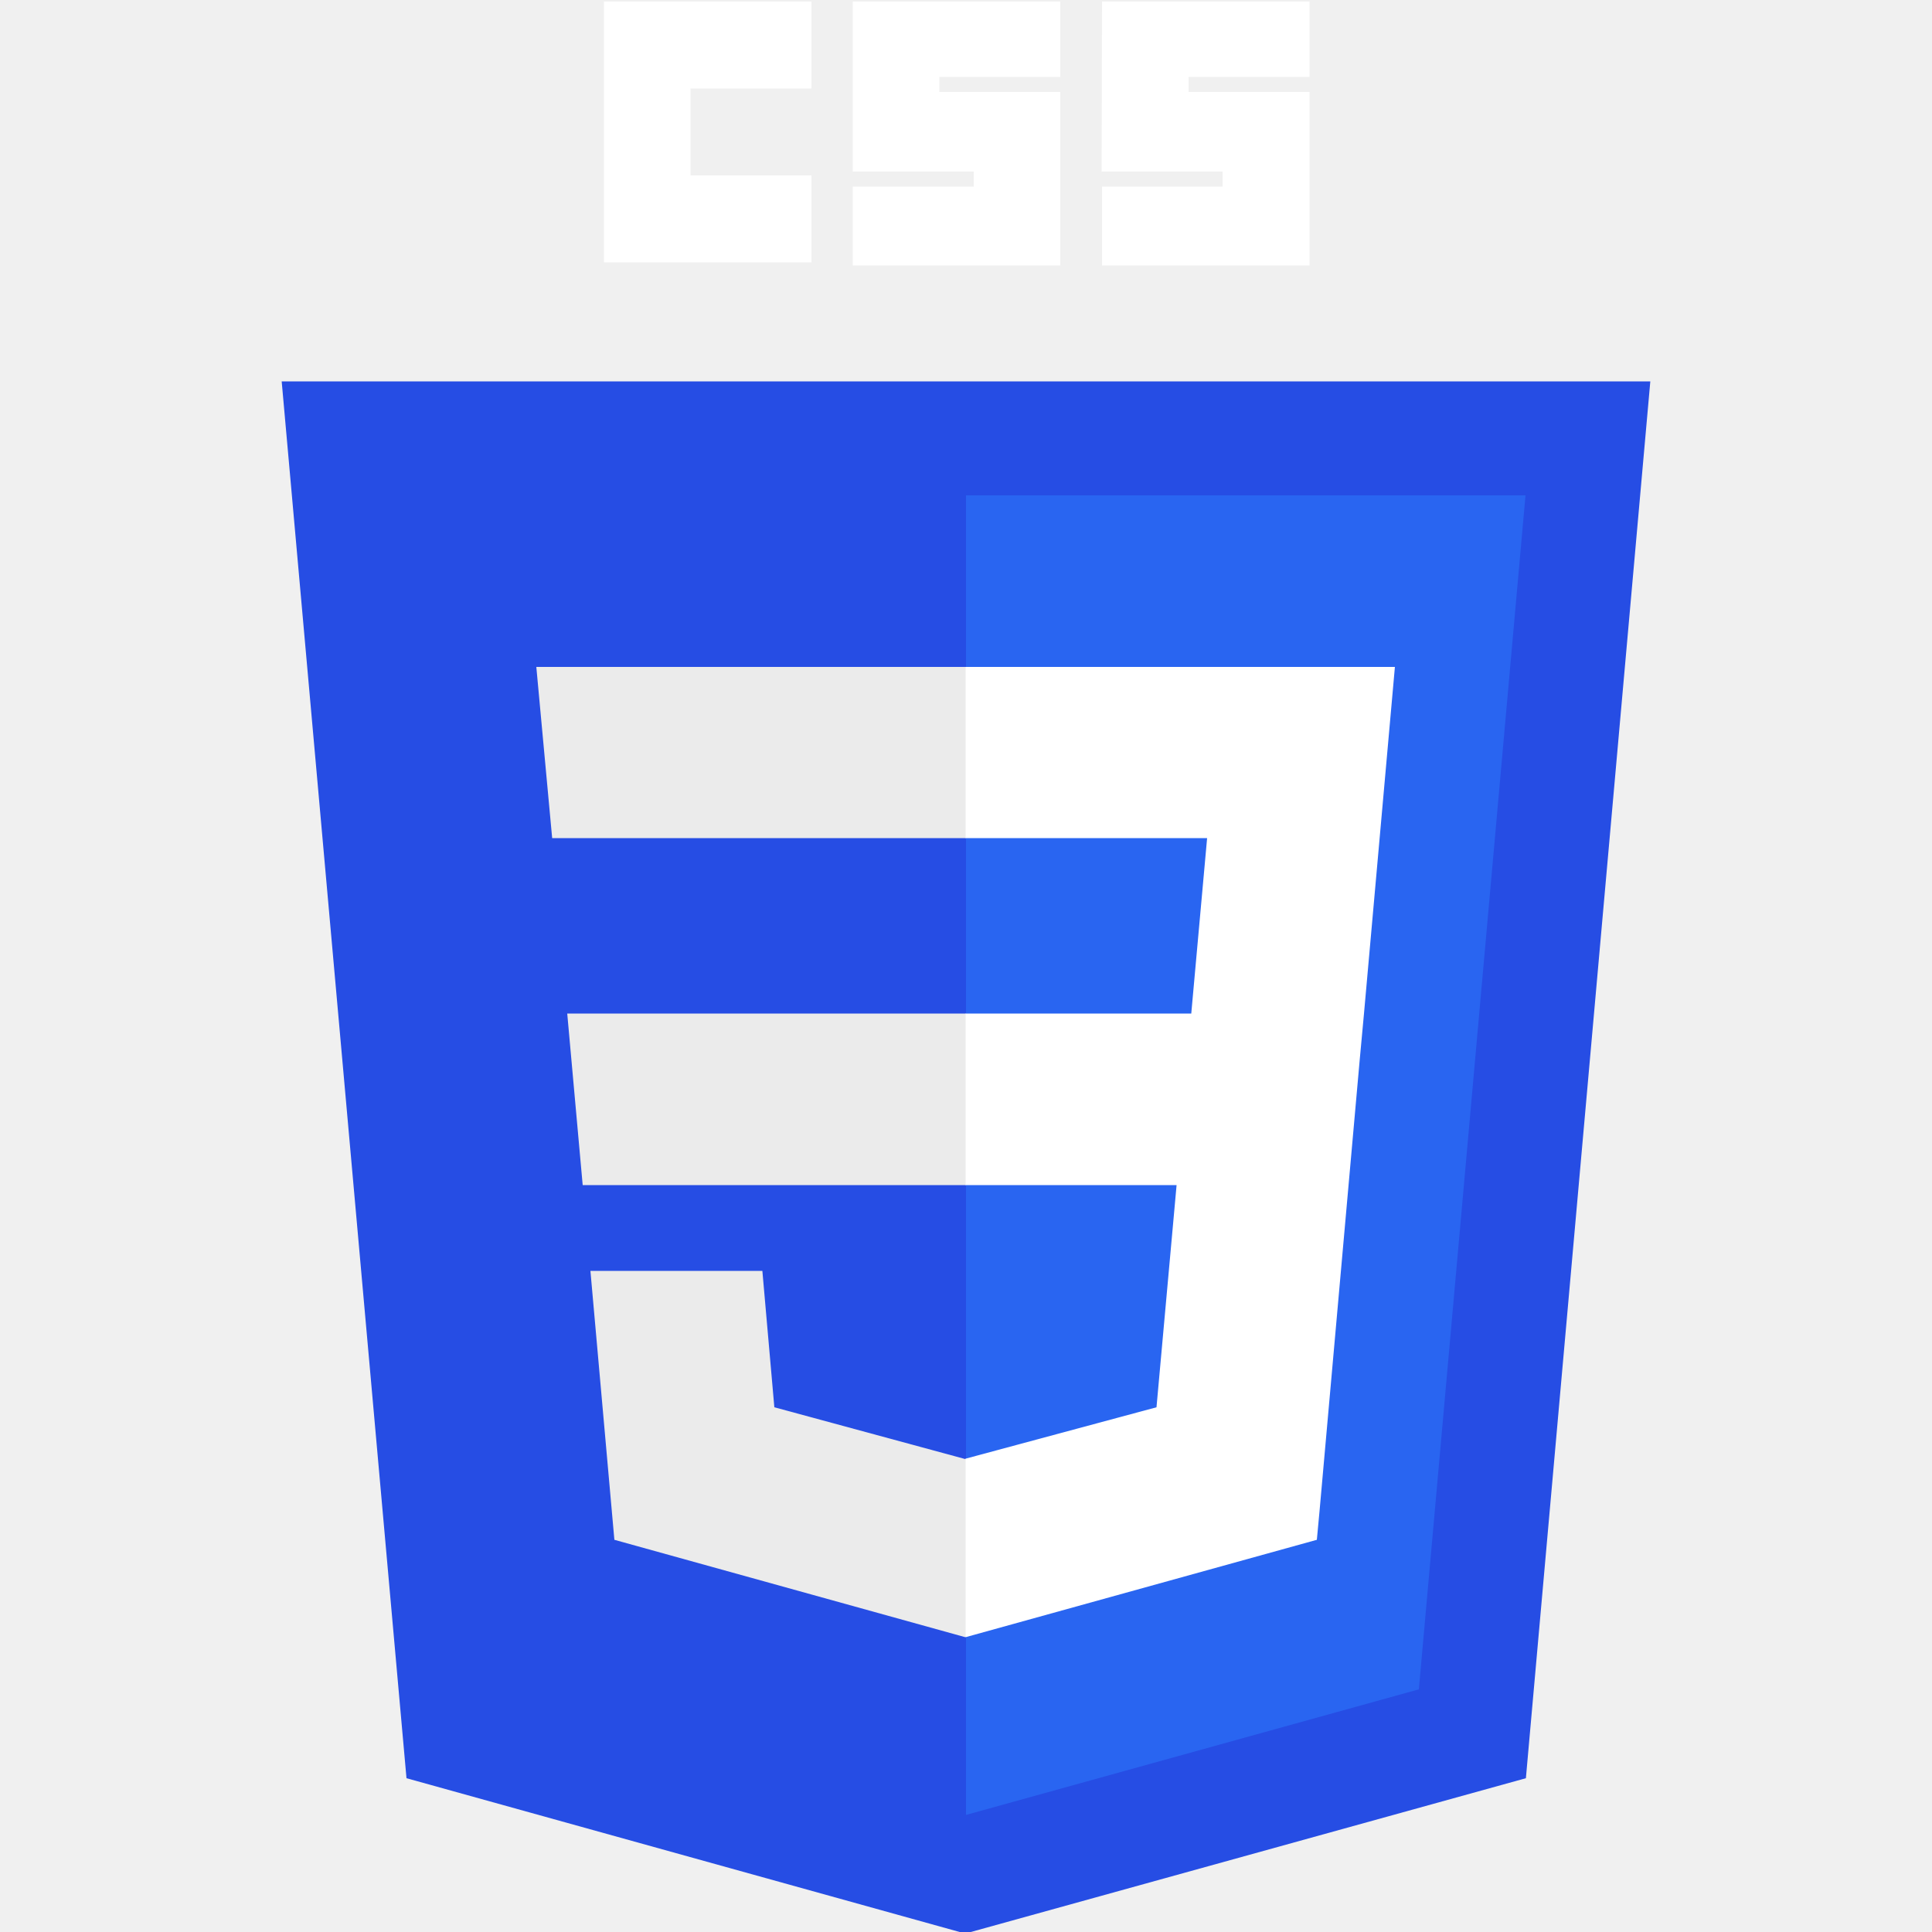
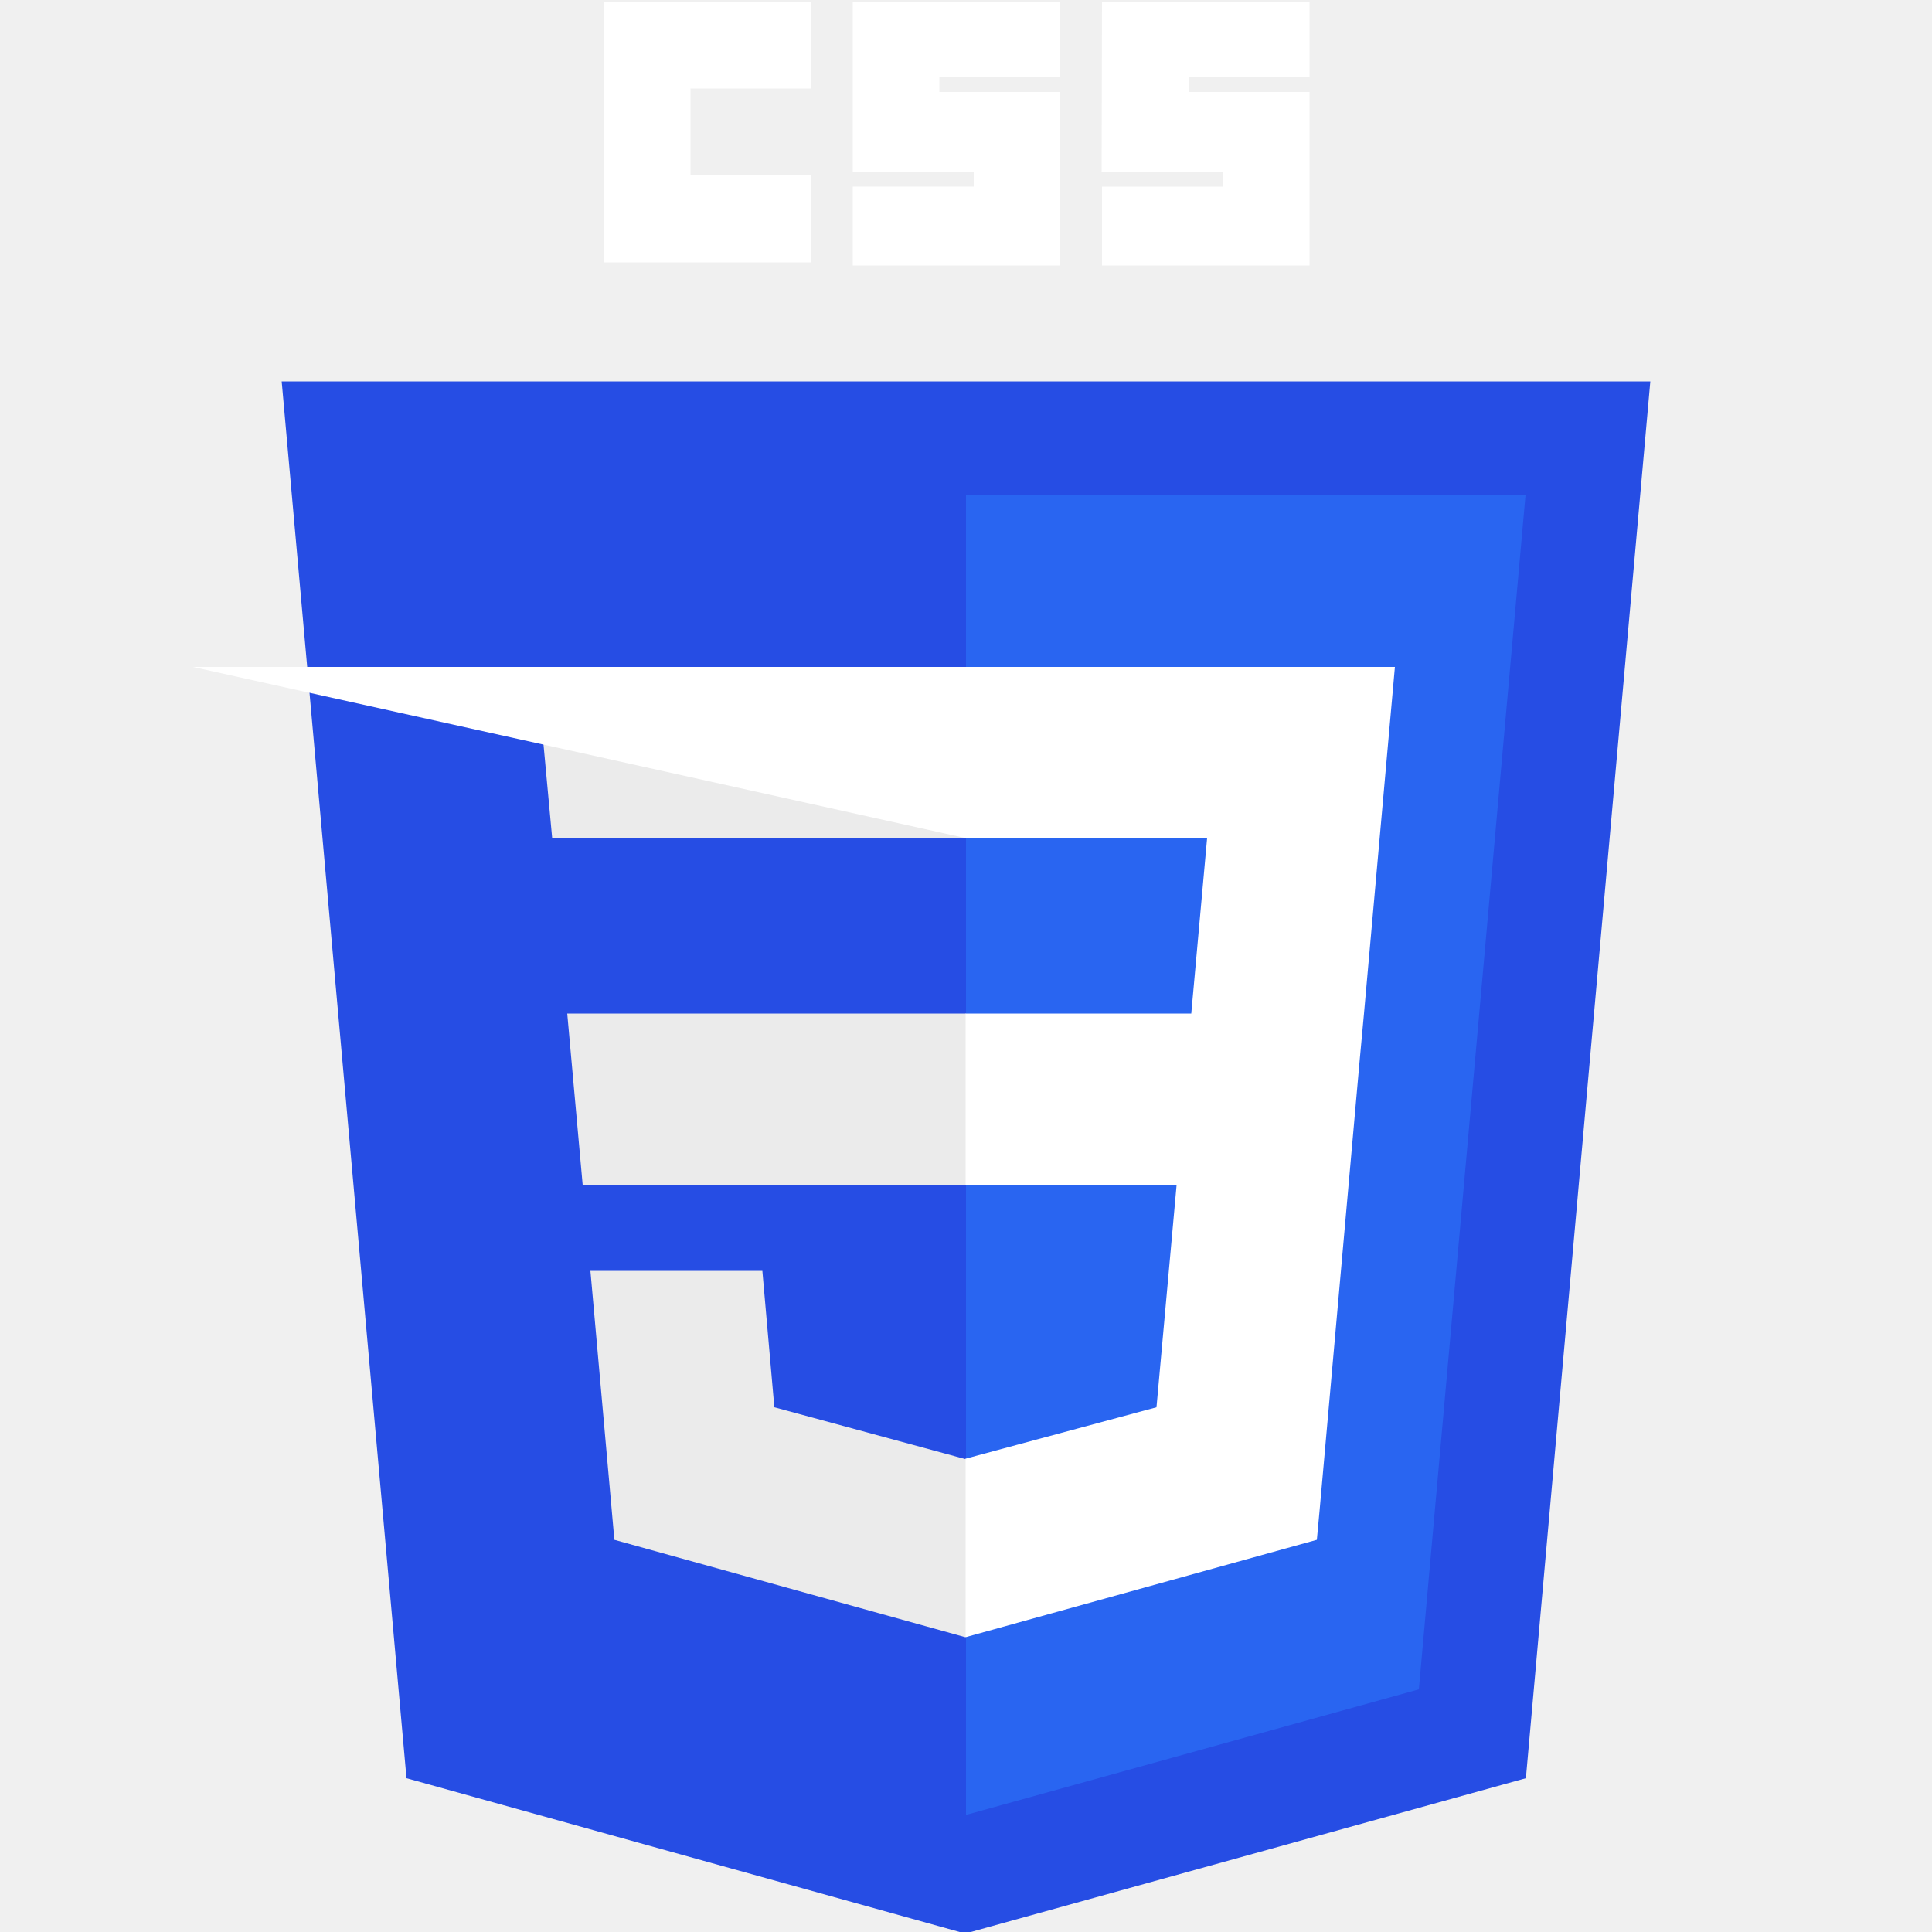
<svg xmlns="http://www.w3.org/2000/svg" width="500" height="500" viewBox="0 0 500 500">
  <style type="text/css">
    .st0{fill:#264DE4;}
    .st1{fill:#2965F1;}
    .st2{fill:#EBEBEB;}
    .st3{fill:#FFFFFF;}
    .st4{fill:#ffffff;}
  </style>
  <g>
    <polygon class="st0" points="427.1,98.7 394.9,460.2 249.8,500.4 105.2,460.2 72.9,98.7 " />
    <polygon class="st1" points="367.2,437.2 394.8,128.2 250,128.2 250,469.7 " />
    <polygon class="st2" points="146.8,262.3 150.8,306.7 250,306.7 250,262.3 " />
    <polygon class="st2" points="250,172.6 249.9,172.6 138.8,172.6 142.9,216.9 250,216.9 " />
    <polygon class="st2" points="250,423.6 250,377.5 249.8,377.6 200.4,364.2 197.3,328.9 173.3,328.9 152.8,328.9 159,398.5 249.8,423.7 " />
    <path class="st4" d="M156.3,0.4H210v22.5h-31.3v22.5H210v22.5h-53.7L156.3,0.4L156.3,0.4z" />
    <path class="st4" d="M220.7,0.4h53.7v19.5h-31.3v3.9h31.3v44.9h-53.7V48.3H252v-3.9h-31.3V0.4z" />
    <path class="st4" d="M285.2,0.4h53.7v19.5h-31.3v3.9h31.3v44.9h-53.7V48.3h31.2v-3.9h-31.3L285.2,0.4L285.2,0.4z" />
-     <polygon class="st3" points="304.5,306.7 299.3,364.2 249.9,377.5 249.9,423.7 340.8,398.5 341.5,391 351.9,274.2 353,262.3 361,172.6 249.9,172.6 249.9,216.9 312.4,216.9 308.3,262.3 249.9,262.3 249.9,306.7 " />
+     <polygon class="st3" points="304.5,306.7 299.3,364.2 249.9,377.5 249.9,423.7 340.8,398.5 341.5,391 351.9,274.2 353,262.3 361,172.6 49.9,172.6 249.9,216.9 312.4,216.9 308.3,262.3 249.9,262.3 249.9,306.7 " />
  </g>
</svg>
